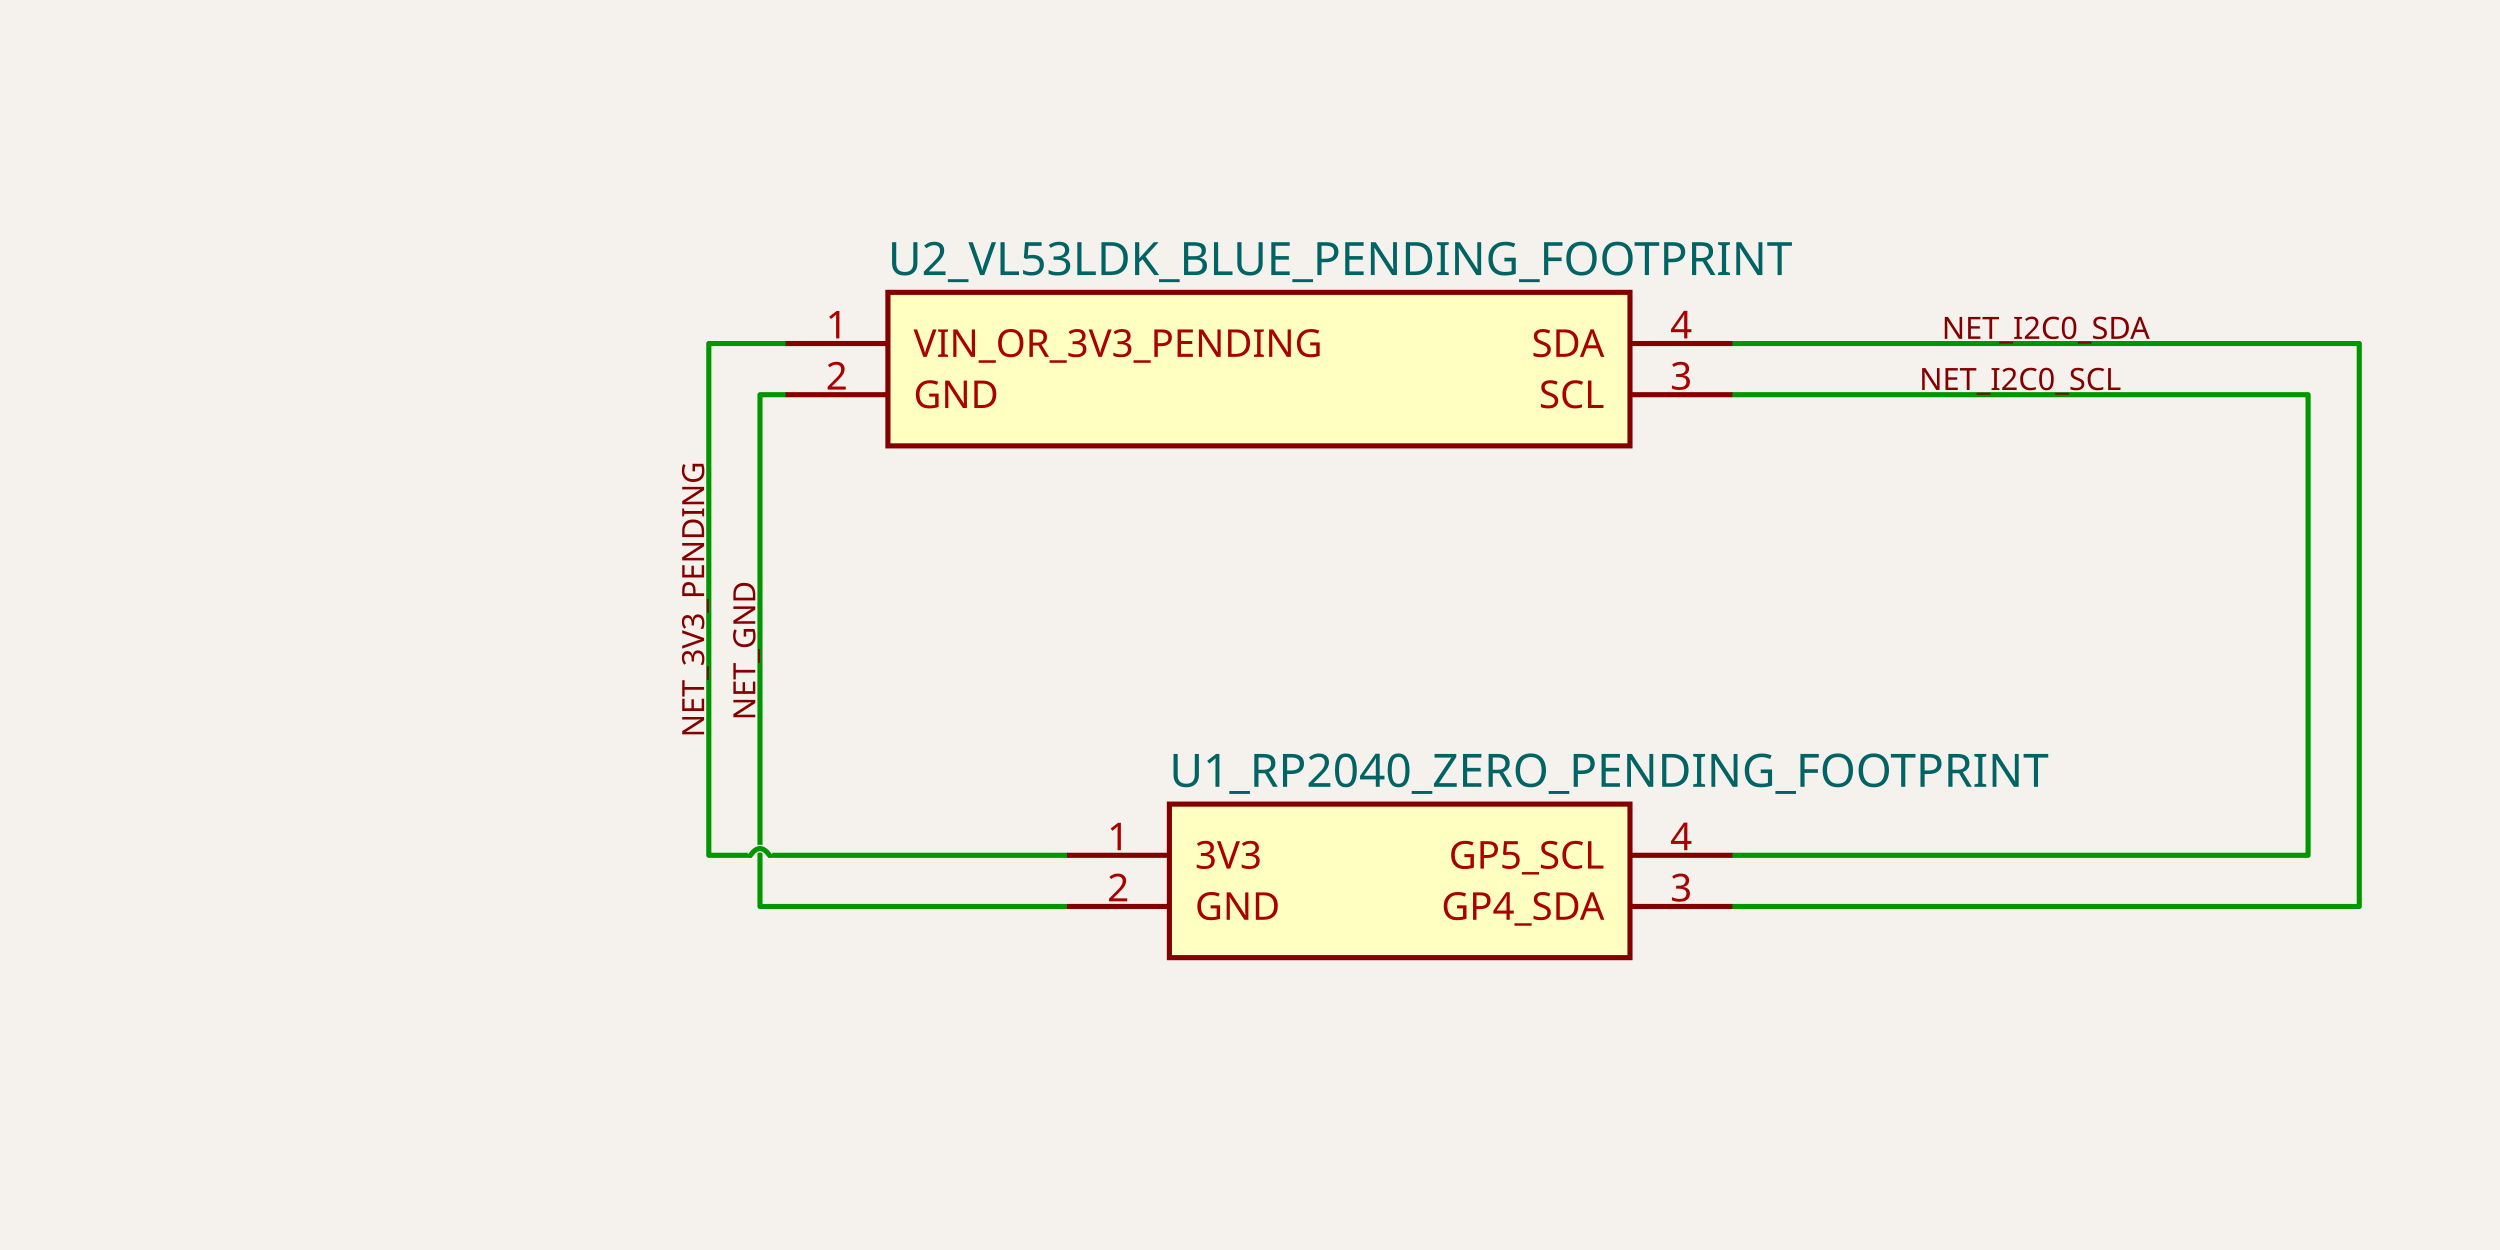
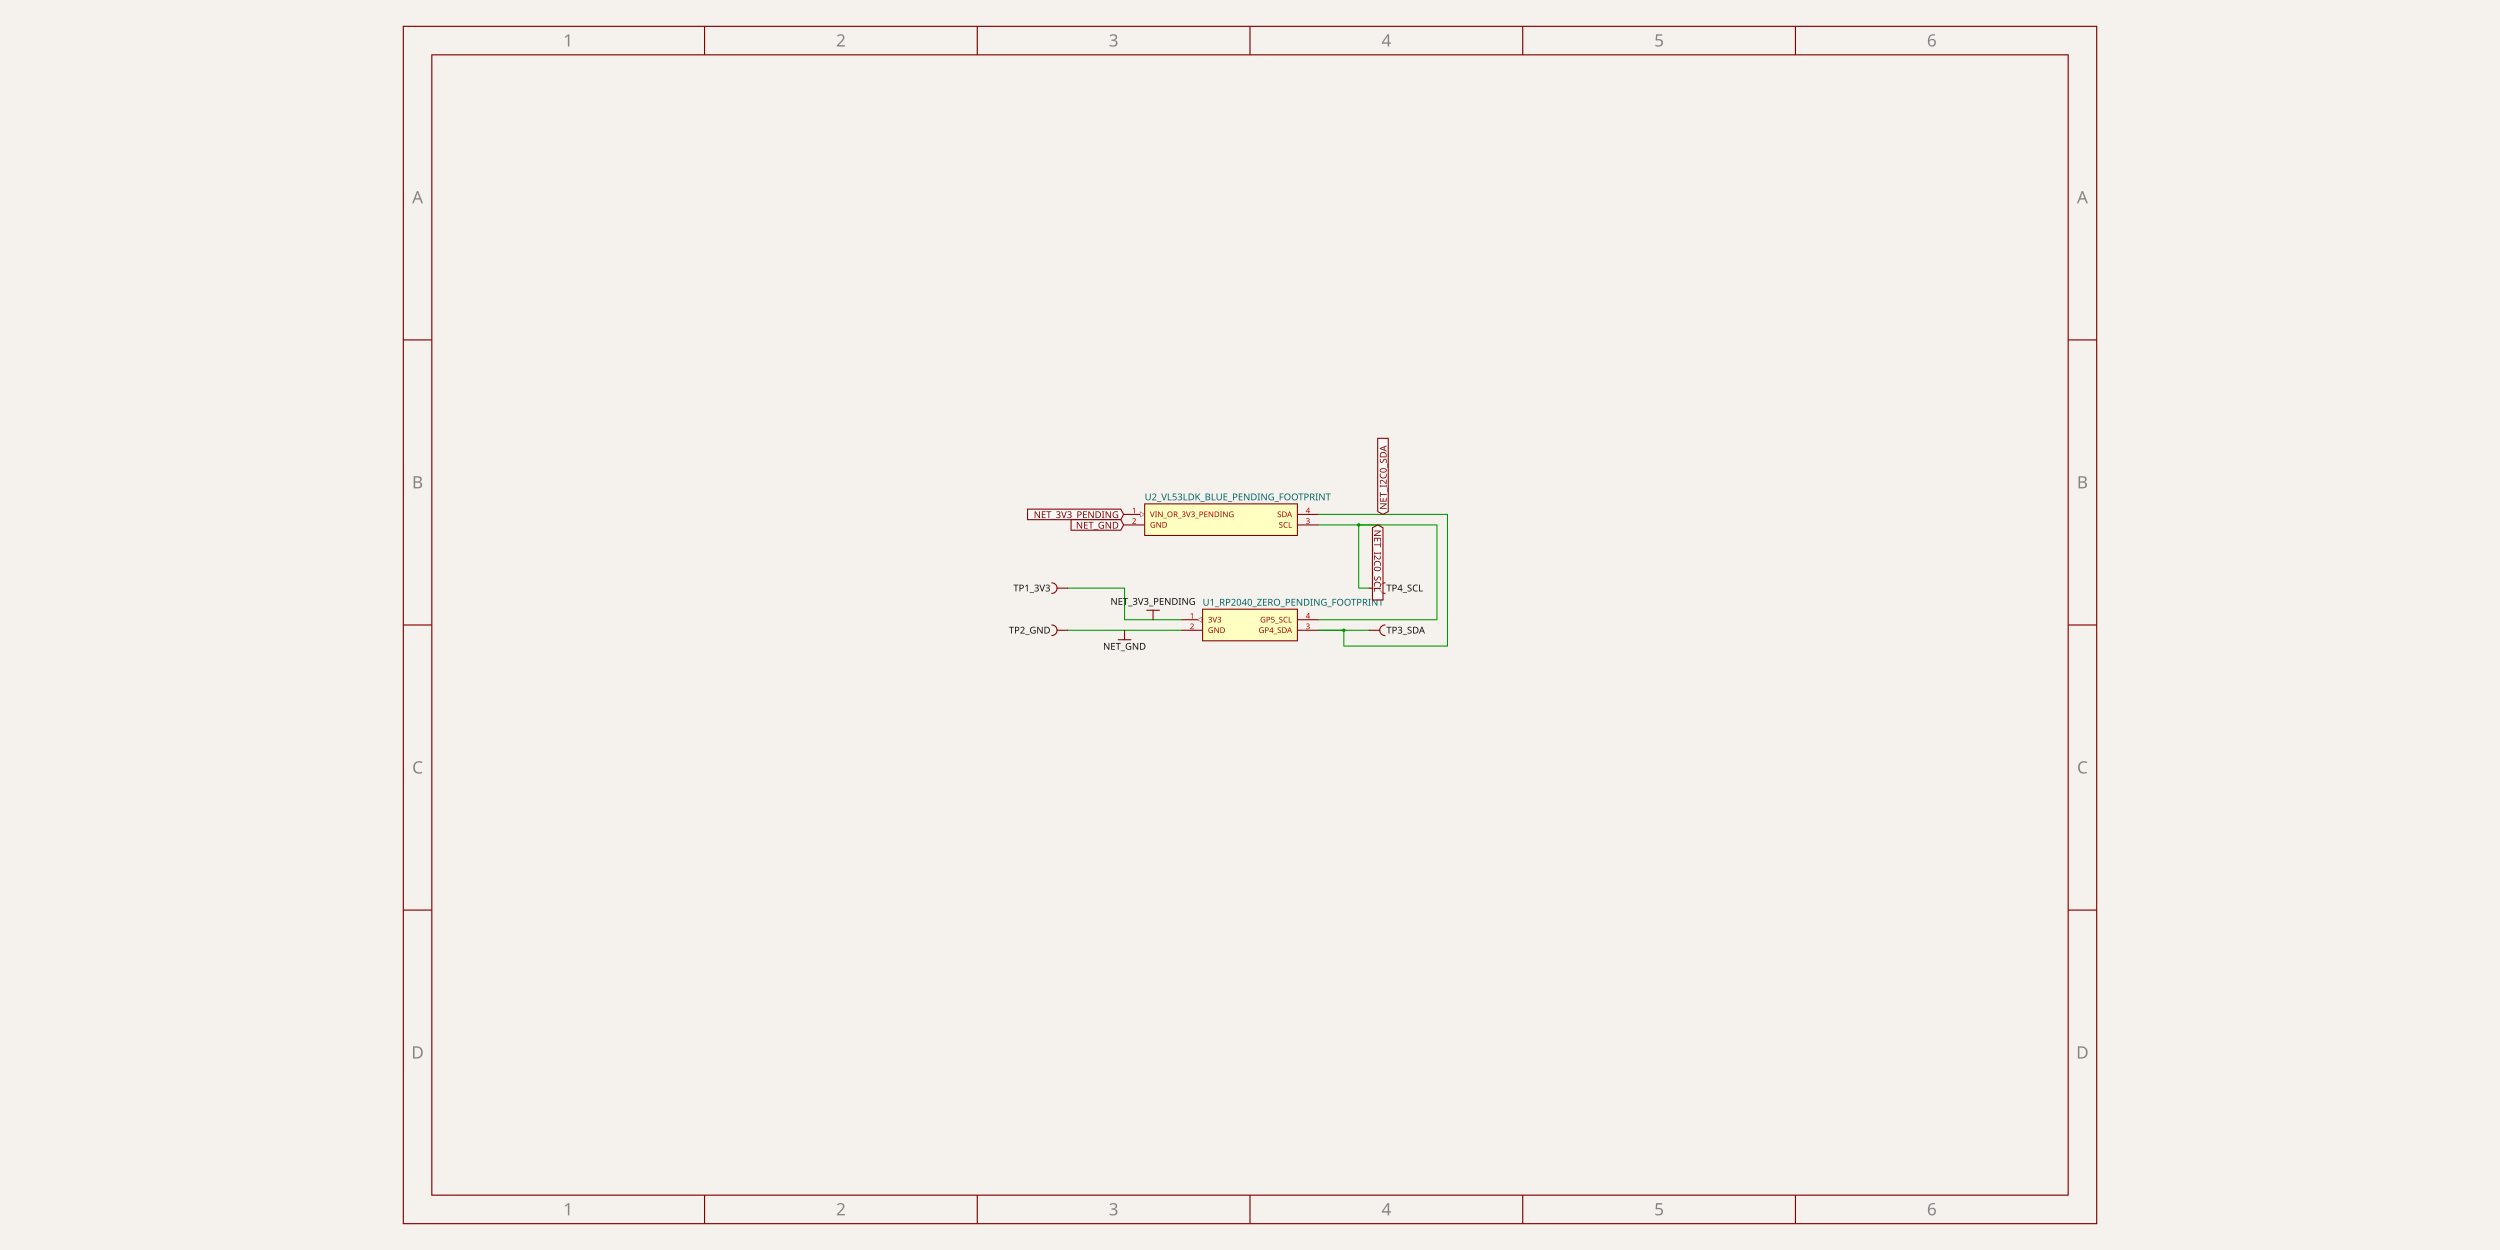
- <svg xmlns="http://www.w3.org/2000/svg" class="tscircuit-schematic" width="1200" height="600" style="background-color: rgb(245, 241, 237)" data-real-to-screen-transform="matrix(122.8249744115,0,0,-122.8249744115,671.8526100307,422.8249744115)" data-software-used-string="@tscircuit/core@0.0.1816">
+ <svg xmlns="http://www.w3.org/2000/svg" class="tscircuit-schematic" width="1200" height="600" style="background-color: rgb(245, 241, 237)" data-real-to-screen-transform="matrix(25.2778238514,0,0,-25.2778238514,600,300)" data-software-used-string="@tscircuit/core@0.0.1816">
  <style>
              .boundary { fill: rgb(245, 241, 237); }
              .schematic-boundary { fill: none; stroke: #fff; }
              .component { fill: none; stroke: rgb(132, 0, 0); }
              .chip { fill: rgb(255, 255, 194); stroke: rgb(132, 0, 0); }
              .component-pin { fill: none; stroke: rgb(132, 0, 0); }
              .text { font-family: sans-serif; fill: rgb(0, 150, 0); }
              .pin-number { fill: rgb(169, 0, 0); }
              .port-label { fill: rgb(0, 100, 100); }
              .component-name { fill: rgb(0, 100, 100); }
              
            </style>
  <rect class="boundary" x="0" y="0" width="1200" height="600" />
-   <g class="trace sch-trace" data-layer="base" data-circuit-json-type="schematic_trace" data-schematic-trace-id="schematic_trace_0" data-subcircuit-connectivity-map-key="E003-Carrier_connectivity_net0">
-     <path d="M 512.18 410.542 L 369.396 410.542M 360.184 410.542 L 340.225 410.542 L 340.225 164.893 L 377.073 164.893" class="trace-invisible-hover-outline sch-trace-hitbox" stroke="rgb(0, 150, 0)" fill="none" stroke-width="19.652px" stroke-linecap="round" opacity="0" stroke-linejoin="round" />
-     <path class="sch-trace-path" d="M 512.18 410.542 L 369.396 410.542M 360.184 410.542 L 340.225 410.542 L 340.225 164.893 L 377.073 164.893" stroke="rgb(0, 150, 0)" fill="none" stroke-width="2.456px" stroke-linecap="round" stroke-linejoin="round" />
-   </g>
-   <g class="trace sch-trace" data-layer="base" data-circuit-json-type="schematic_trace" data-schematic-trace-id="schematic_trace_1" data-subcircuit-connectivity-map-key="E003-Carrier_connectivity_net1">
-     <path d="M 512.18 435.107 L 364.79 435.107 L 364.79 189.458 L 377.073 189.458" class="trace-invisible-hover-outline sch-trace-hitbox" stroke="rgb(0, 150, 0)" fill="none" stroke-width="19.652px" stroke-linecap="round" opacity="0" stroke-linejoin="round" />
-     <path class="sch-trace-path" d="M 512.18 435.107 L 364.79 435.107 L 364.79 189.458 L 377.073 189.458" stroke="rgb(0, 150, 0)" fill="none" stroke-width="2.456px" stroke-linecap="round" stroke-linejoin="round" />
-   </g>
-   <g class="trace sch-trace" data-layer="base" data-circuit-json-type="schematic_trace" data-schematic-trace-id="schematic_trace_2" data-subcircuit-connectivity-map-key="E003-Carrier_connectivity_net2">
-     <path d="M 831.525 435.107 L 1132.446 435.107 L 1132.446 164.893 L 831.525 164.893" class="trace-invisible-hover-outline sch-trace-hitbox" stroke="rgb(0, 150, 0)" fill="none" stroke-width="19.652px" stroke-linecap="round" opacity="0" stroke-linejoin="round" />
-     <path class="sch-trace-path" d="M 831.525 435.107 L 1132.446 435.107 L 1132.446 164.893 L 831.525 164.893" stroke="rgb(0, 150, 0)" fill="none" stroke-width="2.456px" stroke-linecap="round" stroke-linejoin="round" />
-   </g>
-   <g class="trace sch-trace" data-layer="base" data-circuit-json-type="schematic_trace" data-schematic-trace-id="schematic_trace_3" data-subcircuit-connectivity-map-key="E003-Carrier_connectivity_net3">
-     <path d="M 831.525 410.542 L 1107.881 410.542 L 1107.881 189.458 L 831.525 189.458" class="trace-invisible-hover-outline sch-trace-hitbox" stroke="rgb(0, 150, 0)" fill="none" stroke-width="19.652px" stroke-linecap="round" opacity="0" stroke-linejoin="round" />
-     <path class="sch-trace-path" d="M 831.525 410.542 L 1107.881 410.542 L 1107.881 189.458 L 831.525 189.458" stroke="rgb(0, 150, 0)" fill="none" stroke-width="2.456px" stroke-linecap="round" stroke-linejoin="round" />
-   </g>
-   <g class="trace-overlays sch-trace-overlays" data-layer="overlay" data-circuit-json-type="schematic_trace" data-schematic-trace-id="schematic_trace_0" data-subcircuit-connectivity-map-key="E003-Carrier_connectivity_net0">
-     <path class="trace-crossing-outline sch-trace-crossing-outline" d="M 369.396 410.542 Q 364.79 404.094 360.184 410.542" stroke="rgb(245, 241, 237)" fill="none" stroke-width="3.685px" stroke-linecap="butt" />
-     <path class="sch-trace-crossing-path" d="M 369.396 410.542 Q 364.79 404.094 360.184 410.542" stroke="rgb(0, 150, 0)" fill="none" stroke-width="2.456px" stroke-linecap="round" />
-   </g>
-   <g class="trace-overlays sch-trace-overlays" data-layer="overlay" data-circuit-json-type="schematic_trace" data-schematic-trace-id="schematic_trace_1" data-subcircuit-connectivity-map-key="E003-Carrier_connectivity_net1" />
-   <g class="trace-overlays sch-trace-overlays" data-layer="overlay" data-circuit-json-type="schematic_trace" data-schematic-trace-id="schematic_trace_2" data-subcircuit-connectivity-map-key="E003-Carrier_connectivity_net2" />
-   <g class="trace-overlays sch-trace-overlays" data-layer="overlay" data-circuit-json-type="schematic_trace" data-schematic-trace-id="schematic_trace_3" data-subcircuit-connectivity-map-key="E003-Carrier_connectivity_net3" />
-   <g class="sch-component" data-circuit-json-type="schematic_component" data-schematic-component-id="schematic_component_0">
-     <rect class="component chip sch-component-body" x="561.31" y="385.977" width="221.085" height="73.695" stroke-width="2.456px" fill="rgb(255, 255, 194)" stroke="rgb(132, 0, 0)" />
-     <rect class="component-overlay sch-component-overlay" x="561.31" y="385.977" width="221.085" height="73.695" fill="transparent" />
-     <text class="sch-text" x="561.31" y="475.64" fill="#006464" text-anchor="start" dominant-baseline="middle" font-family="sans-serif" font-size="22.108px" transform="rotate(0, 561.3101, 475.6397)" />
-     <text class="sch-text" x="561.31" y="370.01" fill="#006464" text-anchor="start" dominant-baseline="middle" font-family="sans-serif" font-size="22.108px" transform="rotate(0, 561.3101, 370.0102)">U1_RP2040_ZERO_PENDING_FOOTPRINT</text>
-     <line class="component-pin sch-component-pin sch-port-line" x1="561.31" y1="410.542" x2="512.18" y2="410.542" stroke-width="2.456px" />
+   <g class="schematic-sheet" data-circuit-json-type="schematic_sheet" data-schematic-sheet-id="schematic_sheet_0">
+     <rect class="sch-rect" x="193.589" y="12.639" width="812.821" height="574.722" fill="none" stroke="rgb(132, 0, 0)" stroke-width="0.547" data-schematic-rect-id="schematic_sheet_0_outer" />
+     <rect class="sch-rect" x="207.273" y="26.323" width="785.454" height="547.354" fill="none" stroke="rgb(132, 0, 0)" stroke-width="0.547" data-schematic-rect-id="schematic_sheet_0_inner" />
+     <line class="sch-line" x1="338.182" y1="12.639" x2="338.182" y2="26.323" stroke="rgb(132, 0, 0)" stroke-width="0.547" data-schematic-line-id="schematic_sheet_0_top_column_1" />
+     <line class="sch-line" x1="338.182" y1="587.361" x2="338.182" y2="573.677" stroke="rgb(132, 0, 0)" stroke-width="0.547" data-schematic-line-id="schematic_sheet_0_bottom_column_1" />
+     <line class="sch-line" x1="469.091" y1="12.639" x2="469.091" y2="26.323" stroke="rgb(132, 0, 0)" stroke-width="0.547" data-schematic-line-id="schematic_sheet_0_top_column_2" />
+     <line class="sch-line" x1="469.091" y1="587.361" x2="469.091" y2="573.677" stroke="rgb(132, 0, 0)" stroke-width="0.547" data-schematic-line-id="schematic_sheet_0_bottom_column_2" />
+     <line class="sch-line" x1="600" y1="12.639" x2="600" y2="26.323" stroke="rgb(132, 0, 0)" stroke-width="0.547" data-schematic-line-id="schematic_sheet_0_top_column_3" />
+     <line class="sch-line" x1="600" y1="587.361" x2="600" y2="573.677" stroke="rgb(132, 0, 0)" stroke-width="0.547" data-schematic-line-id="schematic_sheet_0_bottom_column_3" />
+     <line class="sch-line" x1="730.909" y1="12.639" x2="730.909" y2="26.323" stroke="rgb(132, 0, 0)" stroke-width="0.547" data-schematic-line-id="schematic_sheet_0_top_column_4" />
+     <line class="sch-line" x1="730.909" y1="587.361" x2="730.909" y2="573.677" stroke="rgb(132, 0, 0)" stroke-width="0.547" data-schematic-line-id="schematic_sheet_0_bottom_column_4" />
+     <line class="sch-line" x1="861.818" y1="12.639" x2="861.818" y2="26.323" stroke="rgb(132, 0, 0)" stroke-width="0.547" data-schematic-line-id="schematic_sheet_0_top_column_5" />
+     <line class="sch-line" x1="861.818" y1="587.361" x2="861.818" y2="573.677" stroke="rgb(132, 0, 0)" stroke-width="0.547" data-schematic-line-id="schematic_sheet_0_bottom_column_5" />
+     <line class="sch-line" x1="193.589" y1="436.839" x2="207.273" y2="436.839" stroke="rgb(132, 0, 0)" stroke-width="0.547" data-schematic-line-id="schematic_sheet_0_left_row_1" />
+     <line class="sch-line" x1="1006.411" y1="436.839" x2="992.727" y2="436.839" stroke="rgb(132, 0, 0)" stroke-width="0.547" data-schematic-line-id="schematic_sheet_0_right_row_1" />
+     <line class="sch-line" x1="193.589" y1="300" x2="207.273" y2="300" stroke="rgb(132, 0, 0)" stroke-width="0.547" data-schematic-line-id="schematic_sheet_0_left_row_2" />
+     <line class="sch-line" x1="1006.411" y1="300" x2="992.727" y2="300" stroke="rgb(132, 0, 0)" stroke-width="0.547" data-schematic-line-id="schematic_sheet_0_right_row_2" />
+     <line class="sch-line" x1="193.589" y1="163.161" x2="207.273" y2="163.161" stroke="rgb(132, 0, 0)" stroke-width="0.547" data-schematic-line-id="schematic_sheet_0_left_row_3" />
+     <line class="sch-line" x1="1006.411" y1="163.161" x2="992.727" y2="163.161" stroke="rgb(132, 0, 0)" stroke-width="0.547" data-schematic-line-id="schematic_sheet_0_right_row_3" />
+     <text class="sch-text" x="272.728" y="19.481" fill="rgb(132, 132, 132)" text-anchor="middle" dominant-baseline="middle" font-family="sans-serif" font-size="8.21px" transform="rotate(0, 272.7276, 19.48084)">1</text>
+     <text class="sch-text" x="272.728" y="580.519" fill="rgb(132, 132, 132)" text-anchor="middle" dominant-baseline="middle" font-family="sans-serif" font-size="8.21px" transform="rotate(0, 272.7276, 580.5192)">1</text>
+     <text class="sch-text" x="403.637" y="19.481" fill="rgb(132, 132, 132)" text-anchor="middle" dominant-baseline="middle" font-family="sans-serif" font-size="8.21px" transform="rotate(0, 403.6366, 19.48084)">2</text>
+     <text class="sch-text" x="403.637" y="580.519" fill="rgb(132, 132, 132)" text-anchor="middle" dominant-baseline="middle" font-family="sans-serif" font-size="8.21px" transform="rotate(0, 403.6366, 580.5192)">2</text>
+     <text class="sch-text" x="534.546" y="19.481" fill="rgb(132, 132, 132)" text-anchor="middle" dominant-baseline="middle" font-family="sans-serif" font-size="8.21px" transform="rotate(0, 534.5455, 19.48084)">3</text>
+     <text class="sch-text" x="534.546" y="580.519" fill="rgb(132, 132, 132)" text-anchor="middle" dominant-baseline="middle" font-family="sans-serif" font-size="8.21px" transform="rotate(0, 534.5455, 580.5192)">3</text>
+     <text class="sch-text" x="665.454" y="19.481" fill="rgb(132, 132, 132)" text-anchor="middle" dominant-baseline="middle" font-family="sans-serif" font-size="8.21px" transform="rotate(0, 665.4545, 19.48084)">4</text>
+     <text class="sch-text" x="665.454" y="580.519" fill="rgb(132, 132, 132)" text-anchor="middle" dominant-baseline="middle" font-family="sans-serif" font-size="8.21px" transform="rotate(0, 665.4545, 580.5192)">4</text>
+     <text class="sch-text" x="796.363" y="19.481" fill="rgb(132, 132, 132)" text-anchor="middle" dominant-baseline="middle" font-family="sans-serif" font-size="8.21px" transform="rotate(0, 796.3634, 19.48084)">5</text>
+     <text class="sch-text" x="796.363" y="580.519" fill="rgb(132, 132, 132)" text-anchor="middle" dominant-baseline="middle" font-family="sans-serif" font-size="8.21px" transform="rotate(0, 796.3634, 580.5192)">5</text>
+     <text class="sch-text" x="927.272" y="19.481" fill="rgb(132, 132, 132)" text-anchor="middle" dominant-baseline="middle" font-family="sans-serif" font-size="8.21px" transform="rotate(0, 927.2724, 19.48084)">6</text>
+     <text class="sch-text" x="927.272" y="580.519" fill="rgb(132, 132, 132)" text-anchor="middle" dominant-baseline="middle" font-family="sans-serif" font-size="8.21px" transform="rotate(0, 927.2724, 580.5192)">6</text>
+     <text class="sch-text" x="200.431" y="94.742" fill="rgb(132, 132, 132)" text-anchor="middle" dominant-baseline="middle" font-family="sans-serif" font-size="8.21px" transform="rotate(0, 200.4312, 94.74208)">A</text>
+     <text class="sch-text" x="999.569" y="94.742" fill="rgb(132, 132, 132)" text-anchor="middle" dominant-baseline="middle" font-family="sans-serif" font-size="8.21px" transform="rotate(0, 999.5688, 94.74208)">A</text>
+     <text class="sch-text" x="200.431" y="231.581" fill="rgb(132, 132, 132)" text-anchor="middle" dominant-baseline="middle" font-family="sans-serif" font-size="8.21px" transform="rotate(0, 200.4312, 231.5807)">B</text>
+     <text class="sch-text" x="999.569" y="231.581" fill="rgb(132, 132, 132)" text-anchor="middle" dominant-baseline="middle" font-family="sans-serif" font-size="8.21px" transform="rotate(0, 999.5688, 231.5807)">B</text>
+     <text class="sch-text" x="200.431" y="368.419" fill="rgb(132, 132, 132)" text-anchor="middle" dominant-baseline="middle" font-family="sans-serif" font-size="8.21px" transform="rotate(0, 200.4312, 368.4193)">C</text>
+     <text class="sch-text" x="999.569" y="368.419" fill="rgb(132, 132, 132)" text-anchor="middle" dominant-baseline="middle" font-family="sans-serif" font-size="8.21px" transform="rotate(0, 999.5688, 368.4193)">C</text>
+     <text class="sch-text" x="200.431" y="505.258" fill="rgb(132, 132, 132)" text-anchor="middle" dominant-baseline="middle" font-family="sans-serif" font-size="8.21px" transform="rotate(0, 200.4312, 505.2579)">D</text>
+     <text class="sch-text" x="999.569" y="505.258" fill="rgb(132, 132, 132)" text-anchor="middle" dominant-baseline="middle" font-family="sans-serif" font-size="8.21px" transform="rotate(0, 999.5688, 505.2579)">D</text>
+   </g>
+   <g class="trace sch-trace" data-layer="base" data-circuit-json-type="schematic_trace" data-schematic-trace-id="schematic_trace_0" data-subcircuit-connectivity-map-key="E003_CARRIER_VARIANT_A_PROVISIONAL_connectivity_net1">
+     <path d="M 512.444 302.528 L 567.139 302.528" class="trace-invisible-hover-outline sch-trace-hitbox" stroke="rgb(0, 150, 0)" fill="none" stroke-width="4.044px" stroke-linecap="round" opacity="0" stroke-linejoin="round" />
+     <path class="sch-trace-path" d="M 512.444 302.528 L 567.139 302.528" stroke="rgb(0, 150, 0)" fill="none" stroke-width="0.506px" stroke-linecap="round" stroke-linejoin="round" />
+   </g>
+   <g class="trace sch-trace" data-layer="base" data-circuit-json-type="schematic_trace" data-schematic-trace-id="schematic_trace_1" data-subcircuit-connectivity-map-key="E003_CARRIER_VARIANT_A_PROVISIONAL_connectivity_net2">
+     <path d="M 632.861 302.528 L 657.223 302.528" class="trace-invisible-hover-outline sch-trace-hitbox" stroke="rgb(0, 150, 0)" fill="none" stroke-width="4.044px" stroke-linecap="round" opacity="0" stroke-linejoin="round" />
+     <path class="sch-trace-path" d="M 632.861 302.528 L 657.223 302.528" stroke="rgb(0, 150, 0)" fill="none" stroke-width="0.506px" stroke-linecap="round" stroke-linejoin="round" />
+   </g>
+   <g class="trace sch-trace" data-layer="base" data-circuit-json-type="schematic_trace" data-schematic-trace-id="schematic_trace_2" data-subcircuit-connectivity-map-key="E003_CARRIER_VARIANT_A_PROVISIONAL_connectivity_net2">
+     <path d="M 632.861 246.917 L 694.792 246.917 L 694.792 310.111 L 645.042 310.111 L 645.042 302.528 L 632.861 302.528" class="trace-invisible-hover-outline sch-trace-hitbox" stroke="rgb(0, 150, 0)" fill="none" stroke-width="4.044px" stroke-linecap="round" opacity="0" stroke-linejoin="round" />
+     <path class="sch-trace-path" d="M 632.861 246.917 L 694.792 246.917 L 694.792 310.111 L 645.042 310.111 L 645.042 302.528 L 632.861 302.528" stroke="rgb(0, 150, 0)" fill="none" stroke-width="0.506px" stroke-linecap="round" stroke-linejoin="round" />
+   </g>
+   <g class="trace sch-trace" data-layer="base" data-circuit-json-type="schematic_trace" data-schematic-trace-id="schematic_trace_3" data-subcircuit-connectivity-map-key="E003_CARRIER_VARIANT_A_PROVISIONAL_connectivity_net3">
+     <path d="M 632.861 251.972 L 689.736 251.972 L 689.736 297.472 L 632.861 297.472" class="trace-invisible-hover-outline sch-trace-hitbox" stroke="rgb(0, 150, 0)" fill="none" stroke-width="4.044px" stroke-linecap="round" opacity="0" stroke-linejoin="round" />
+     <path class="sch-trace-path" d="M 632.861 251.972 L 689.736 251.972 L 689.736 297.472 L 632.861 297.472" stroke="rgb(0, 150, 0)" fill="none" stroke-width="0.506px" stroke-linecap="round" stroke-linejoin="round" />
+   </g>
+   <g class="trace sch-trace" data-layer="base" data-circuit-json-type="schematic_trace" data-schematic-trace-id="schematic_trace_4" data-subcircuit-connectivity-map-key="E003_CARRIER_VARIANT_A_PROVISIONAL_connectivity_net0">
+     <path d="M 567.139 297.472 L 539.791 297.472 L 539.791 282.306 L 512.444 282.306" class="trace-invisible-hover-outline sch-trace-hitbox" stroke="rgb(0, 150, 0)" fill="none" stroke-width="4.044px" stroke-linecap="round" opacity="0" stroke-linejoin="round" />
+     <path class="sch-trace-path" d="M 567.139 297.472 L 539.791 297.472 L 539.791 282.306 L 512.444 282.306" stroke="rgb(0, 150, 0)" fill="none" stroke-width="0.506px" stroke-linecap="round" stroke-linejoin="round" />
+   </g>
+   <g class="trace sch-trace" data-layer="base" data-circuit-json-type="schematic_trace" data-schematic-trace-id="schematic_trace_5" data-subcircuit-connectivity-map-key="E003_CARRIER_VARIANT_A_PROVISIONAL_connectivity_net3">
+     <path d="M 657.223 282.306 L 652.167 282.306 L 652.167 251.972 L 662.563 251.972" class="trace-invisible-hover-outline sch-trace-hitbox" stroke="rgb(0, 150, 0)" fill="none" stroke-width="4.044px" stroke-linecap="round" opacity="0" stroke-linejoin="round" />
+     <path class="sch-trace-path" d="M 657.223 282.306 L 652.167 282.306 L 652.167 251.972 L 662.563 251.972" stroke="rgb(0, 150, 0)" fill="none" stroke-width="0.506px" stroke-linecap="round" stroke-linejoin="round" />
+   </g>
+   <g class="trace-overlays sch-trace-overlays" data-layer="overlay" data-circuit-json-type="schematic_trace" data-schematic-trace-id="schematic_trace_0" data-subcircuit-connectivity-map-key="E003_CARRIER_VARIANT_A_PROVISIONAL_connectivity_net1" />
+   <g class="trace-overlays sch-trace-overlays" data-layer="overlay" data-circuit-json-type="schematic_trace" data-schematic-trace-id="schematic_trace_1" data-subcircuit-connectivity-map-key="E003_CARRIER_VARIANT_A_PROVISIONAL_connectivity_net2">
+     <circle cx="645.042" cy="302.528" r="0.758" class="trace-junction sch-trace-junction" fill="rgb(0, 150, 0)" />
+   </g>
+   <g class="trace-overlays sch-trace-overlays" data-layer="overlay" data-circuit-json-type="schematic_trace" data-schematic-trace-id="schematic_trace_2" data-subcircuit-connectivity-map-key="E003_CARRIER_VARIANT_A_PROVISIONAL_connectivity_net2">
+     <circle cx="645.042" cy="302.528" r="0.758" class="trace-junction sch-trace-junction" fill="rgb(0, 150, 0)" />
+   </g>
+   <g class="trace-overlays sch-trace-overlays" data-layer="overlay" data-circuit-json-type="schematic_trace" data-schematic-trace-id="schematic_trace_3" data-subcircuit-connectivity-map-key="E003_CARRIER_VARIANT_A_PROVISIONAL_connectivity_net3">
+     <circle cx="652.167" cy="251.972" r="0.758" class="trace-junction sch-trace-junction" fill="rgb(0, 150, 0)" />
+   </g>
+   <g class="trace-overlays sch-trace-overlays" data-layer="overlay" data-circuit-json-type="schematic_trace" data-schematic-trace-id="schematic_trace_4" data-subcircuit-connectivity-map-key="E003_CARRIER_VARIANT_A_PROVISIONAL_connectivity_net0" />
+   <g class="trace-overlays sch-trace-overlays" data-layer="overlay" data-circuit-json-type="schematic_trace" data-schematic-trace-id="schematic_trace_5" data-subcircuit-connectivity-map-key="E003_CARRIER_VARIANT_A_PROVISIONAL_connectivity_net3">
+     <circle cx="652.167" cy="251.972" r="0.758" class="trace-junction sch-trace-junction" fill="rgb(0, 150, 0)" />
+   </g>
+   <g class="sch-component" data-circuit-json-type="schematic_component" data-schematic-component-id="schematic_component_0" data-schematic-sheet-id="schematic_sheet_0">
+     <rect class="component chip sch-component-body" x="577.25" y="292.417" width="45.5" height="15.167" stroke-width="0.506px" fill="rgb(255, 255, 194)" stroke="rgb(132, 0, 0)" />
+     <rect class="component-overlay sch-component-overlay" x="577.25" y="292.417" width="45.5" height="15.167" fill="transparent" />
+     <text class="sch-text" x="577.25" y="310.869" fill="#006464" text-anchor="start" dominant-baseline="middle" font-family="sans-serif" font-size="4.55px" transform="rotate(0, 577.25, 310.8695)" />
+     <text class="sch-text" x="577.25" y="289.131" fill="#006464" text-anchor="start" dominant-baseline="middle" font-family="sans-serif" font-size="4.55px" transform="rotate(0, 577.25, 289.1305)">U1_RP2040_ZERO_PENDING_FOOTPRINT</text>
+     <line class="component-pin sch-component-pin sch-port-line" x1="577.25" y1="297.472" x2="567.139" y2="297.472" stroke-width="0.506px" />
    <g class="sch-port" data-schematic-port-id="source_port_0">
-       <rect x="509.724" y="408.086" width="4.913" height="4.913" opacity="0" />
-     </g>
-     <text class="pin-number sch-pin-number" x="536.745" y="408.086" style="font-family: sans-serif;" fill="rgb(169, 0, 0)" text-anchor="middle" dominant-baseline="auto" font-size="18.424px" transform="">1</text>
-     <text class="pin-number sch-pin-label" x="573.593" y="410.542" style="font-family: sans-serif;" fill="rgb(169, 0, 0)" text-anchor="start" dominant-baseline="middle" font-size="18.424px" transform="">3V3</text>
-     <line class="component-pin sch-component-pin sch-port-line" x1="561.31" y1="435.107" x2="512.18" y2="435.107" stroke-width="2.456px" />
+       <rect x="566.633" y="296.967" width="1.011" height="1.011" opacity="0" />
+     </g>
+     <polygon points="574.722,297.472 576.911,296.208 576.911,298.736" fill="white" stroke="rgb(132, 0, 0)" stroke-width="0.169px" />
+     <text class="pin-number sch-pin-number" x="572.194" y="296.967" style="font-family: sans-serif;" fill="rgb(169, 0, 0)" text-anchor="middle" dominant-baseline="auto" font-size="3.792px" transform="">1</text>
+     <text class="pin-number sch-pin-label" x="579.778" y="297.472" style="font-family: sans-serif;" fill="rgb(169, 0, 0)" text-anchor="start" dominant-baseline="middle" font-size="3.792px" transform="">3V3</text>
+     <line class="component-pin sch-component-pin sch-port-line" x1="577.25" y1="302.528" x2="567.139" y2="302.528" stroke-width="0.506px" />
    <g class="sch-port" data-schematic-port-id="source_port_1">
-       <rect x="509.724" y="432.651" width="4.913" height="4.913" opacity="0" />
-     </g>
-     <text class="pin-number sch-pin-number" x="536.745" y="432.651" style="font-family: sans-serif;" fill="rgb(169, 0, 0)" text-anchor="middle" dominant-baseline="auto" font-size="18.424px" transform="">2</text>
-     <text class="pin-number sch-pin-label" x="573.593" y="435.107" style="font-family: sans-serif;" fill="rgb(169, 0, 0)" text-anchor="start" dominant-baseline="middle" font-size="18.424px" transform="">GND</text>
-     <line class="component-pin sch-component-pin sch-port-line" x1="782.395" y1="435.107" x2="831.525" y2="435.107" stroke-width="2.456px" />
+       <rect x="566.633" y="302.022" width="1.011" height="1.011" opacity="0" />
+     </g>
+     <text class="pin-number sch-pin-number" x="572.194" y="302.022" style="font-family: sans-serif;" fill="rgb(169, 0, 0)" text-anchor="middle" dominant-baseline="auto" font-size="3.792px" transform="">2</text>
+     <text class="pin-number sch-pin-label" x="579.778" y="302.528" style="font-family: sans-serif;" fill="rgb(169, 0, 0)" text-anchor="start" dominant-baseline="middle" font-size="3.792px" transform="">GND</text>
+     <line class="component-pin sch-component-pin sch-port-line" x1="622.75" y1="302.528" x2="632.861" y2="302.528" stroke-width="0.506px" />
    <g class="sch-port" data-schematic-port-id="source_port_2">
-       <rect x="829.069" y="432.651" width="4.913" height="4.913" opacity="0" />
-     </g>
-     <text class="pin-number sch-pin-number" x="806.96" y="432.651" style="font-family: sans-serif;" fill="rgb(169, 0, 0)" text-anchor="middle" dominant-baseline="auto" font-size="18.424px" transform="">3</text>
-     <text class="pin-number sch-pin-label" x="770.113" y="435.107" style="font-family: sans-serif;" fill="rgb(169, 0, 0)" text-anchor="end" dominant-baseline="middle" font-size="18.424px" transform="">GP4_SDA</text>
-     <line class="component-pin sch-component-pin sch-port-line" x1="782.395" y1="410.542" x2="831.525" y2="410.542" stroke-width="2.456px" />
+       <rect x="632.356" y="302.022" width="1.011" height="1.011" opacity="0" />
+     </g>
+     <text class="pin-number sch-pin-number" x="627.806" y="302.022" style="font-family: sans-serif;" fill="rgb(169, 0, 0)" text-anchor="middle" dominant-baseline="auto" font-size="3.792px" transform="">3</text>
+     <text class="pin-number sch-pin-label" x="620.222" y="302.528" style="font-family: sans-serif;" fill="rgb(169, 0, 0)" text-anchor="end" dominant-baseline="middle" font-size="3.792px" transform="">GP4_SDA</text>
+     <line class="component-pin sch-component-pin sch-port-line" x1="622.75" y1="297.472" x2="632.861" y2="297.472" stroke-width="0.506px" />
    <g class="sch-port" data-schematic-port-id="source_port_3">
-       <rect x="829.069" y="408.086" width="4.913" height="4.913" opacity="0" />
-     </g>
-     <text class="pin-number sch-pin-number" x="806.96" y="408.086" style="font-family: sans-serif;" fill="rgb(169, 0, 0)" text-anchor="middle" dominant-baseline="auto" font-size="18.424px" transform="">4</text>
-     <text class="pin-number sch-pin-label" x="770.113" y="410.542" style="font-family: sans-serif;" fill="rgb(169, 0, 0)" text-anchor="end" dominant-baseline="middle" font-size="18.424px" transform="">GP5_SCL</text>
-   </g>
-   <g class="sch-component" data-circuit-json-type="schematic_component" data-schematic-component-id="schematic_component_1">
-     <rect class="component chip sch-component-body" x="426.203" y="140.328" width="356.192" height="73.695" stroke-width="2.456px" fill="rgb(255, 255, 194)" stroke="rgb(132, 0, 0)" />
-     <rect class="component-overlay sch-component-overlay" x="426.203" y="140.328" width="356.192" height="73.695" fill="transparent" />
-     <text class="sch-text" x="426.203" y="229.99" fill="#006464" text-anchor="start" dominant-baseline="middle" font-family="sans-serif" font-size="22.108px" transform="rotate(0, 426.2027, 229.9898)" />
-     <text class="sch-text" x="426.203" y="124.36" fill="#006464" text-anchor="start" dominant-baseline="middle" font-family="sans-serif" font-size="22.108px" transform="rotate(0, 426.2027, 124.3603)">U2_VL53LDK_BLUE_PENDING_FOOTPRINT</text>
-     <line class="component-pin sch-component-pin sch-port-line" x1="426.203" y1="164.893" x2="377.073" y2="164.893" stroke-width="2.456px" />
+       <rect x="632.356" y="296.967" width="1.011" height="1.011" opacity="0" />
+     </g>
+     <text class="pin-number sch-pin-number" x="627.806" y="296.967" style="font-family: sans-serif;" fill="rgb(169, 0, 0)" text-anchor="middle" dominant-baseline="auto" font-size="3.792px" transform="">4</text>
+     <text class="pin-number sch-pin-label" x="620.222" y="297.472" style="font-family: sans-serif;" fill="rgb(169, 0, 0)" text-anchor="end" dominant-baseline="middle" font-size="3.792px" transform="">GP5_SCL</text>
+   </g>
+   <g class="sch-component" data-circuit-json-type="schematic_component" data-schematic-component-id="schematic_component_1" data-schematic-sheet-id="schematic_sheet_0">
+     <rect class="component chip sch-component-body" x="549.444" y="241.861" width="73.306" height="15.167" stroke-width="0.506px" fill="rgb(255, 255, 194)" stroke="rgb(132, 0, 0)" />
+     <rect class="component-overlay sch-component-overlay" x="549.444" y="241.861" width="73.306" height="15.167" fill="transparent" />
+     <text class="sch-text" x="549.444" y="260.314" fill="#006464" text-anchor="start" dominant-baseline="middle" font-family="sans-serif" font-size="4.55px" transform="rotate(0, 549.4444, 260.3138)" />
+     <text class="sch-text" x="549.444" y="238.575" fill="#006464" text-anchor="start" dominant-baseline="middle" font-family="sans-serif" font-size="4.55px" transform="rotate(0, 549.4444, 238.5749)">U2_VL53LDK_BLUE_PENDING_FOOTPRINT</text>
+     <line class="component-pin sch-component-pin sch-port-line" x1="549.444" y1="246.917" x2="539.333" y2="246.917" stroke-width="0.506px" />
    <g class="sch-port" data-schematic-port-id="source_port_4">
-       <rect x="374.616" y="162.436" width="4.913" height="4.913" opacity="0" />
-     </g>
-     <text class="pin-number sch-pin-number" x="401.638" y="162.436" style="font-family: sans-serif;" fill="rgb(169, 0, 0)" text-anchor="middle" dominant-baseline="auto" font-size="18.424px" transform="">1</text>
-     <text class="pin-number sch-pin-label" x="438.485" y="164.893" style="font-family: sans-serif;" fill="rgb(169, 0, 0)" text-anchor="start" dominant-baseline="middle" font-size="18.424px" transform="">VIN_OR_3V3_PENDING</text>
-     <line class="component-pin sch-component-pin sch-port-line" x1="426.203" y1="189.458" x2="377.073" y2="189.458" stroke-width="2.456px" />
+       <rect x="538.828" y="246.411" width="1.011" height="1.011" opacity="0" />
+     </g>
+     <polygon points="549.444,246.917 547.255,248.18 547.255,245.653" fill="white" stroke="rgb(132, 0, 0)" stroke-width="0.169px" />
+     <text class="pin-number sch-pin-number" x="544.389" y="246.411" style="font-family: sans-serif;" fill="rgb(169, 0, 0)" text-anchor="middle" dominant-baseline="auto" font-size="3.792px" transform="">1</text>
+     <text class="pin-number sch-pin-label" x="551.972" y="246.917" style="font-family: sans-serif;" fill="rgb(169, 0, 0)" text-anchor="start" dominant-baseline="middle" font-size="3.792px" transform="">VIN_OR_3V3_PENDING</text>
+     <line class="component-pin sch-component-pin sch-port-line" x1="549.444" y1="251.972" x2="539.333" y2="251.972" stroke-width="0.506px" />
    <g class="sch-port" data-schematic-port-id="source_port_5">
-       <rect x="374.616" y="187.001" width="4.913" height="4.913" opacity="0" />
-     </g>
-     <text class="pin-number sch-pin-number" x="401.638" y="187.001" style="font-family: sans-serif;" fill="rgb(169, 0, 0)" text-anchor="middle" dominant-baseline="auto" font-size="18.424px" transform="">2</text>
-     <text class="pin-number sch-pin-label" x="438.485" y="189.458" style="font-family: sans-serif;" fill="rgb(169, 0, 0)" text-anchor="start" dominant-baseline="middle" font-size="18.424px" transform="">GND</text>
-     <line class="component-pin sch-component-pin sch-port-line" x1="782.395" y1="189.458" x2="831.525" y2="189.458" stroke-width="2.456px" />
+       <rect x="538.828" y="251.467" width="1.011" height="1.011" opacity="0" />
+     </g>
+     <text class="pin-number sch-pin-number" x="544.389" y="251.467" style="font-family: sans-serif;" fill="rgb(169, 0, 0)" text-anchor="middle" dominant-baseline="auto" font-size="3.792px" transform="">2</text>
+     <text class="pin-number sch-pin-label" x="551.972" y="251.972" style="font-family: sans-serif;" fill="rgb(169, 0, 0)" text-anchor="start" dominant-baseline="middle" font-size="3.792px" transform="">GND</text>
+     <line class="component-pin sch-component-pin sch-port-line" x1="622.75" y1="251.972" x2="632.861" y2="251.972" stroke-width="0.506px" />
    <g class="sch-port" data-schematic-port-id="source_port_6">
-       <rect x="829.069" y="187.001" width="4.913" height="4.913" opacity="0" />
-     </g>
-     <text class="pin-number sch-pin-number" x="806.96" y="187.001" style="font-family: sans-serif;" fill="rgb(169, 0, 0)" text-anchor="middle" dominant-baseline="auto" font-size="18.424px" transform="">3</text>
-     <text class="pin-number sch-pin-label" x="770.113" y="189.458" style="font-family: sans-serif;" fill="rgb(169, 0, 0)" text-anchor="end" dominant-baseline="middle" font-size="18.424px" transform="">SCL</text>
-     <line class="component-pin sch-component-pin sch-port-line" x1="782.395" y1="164.893" x2="831.525" y2="164.893" stroke-width="2.456px" />
+       <rect x="632.356" y="251.467" width="1.011" height="1.011" opacity="0" />
+     </g>
+     <text class="pin-number sch-pin-number" x="627.806" y="251.467" style="font-family: sans-serif;" fill="rgb(169, 0, 0)" text-anchor="middle" dominant-baseline="auto" font-size="3.792px" transform="">3</text>
+     <text class="pin-number sch-pin-label" x="620.222" y="251.972" style="font-family: sans-serif;" fill="rgb(169, 0, 0)" text-anchor="end" dominant-baseline="middle" font-size="3.792px" transform="">SCL</text>
+     <line class="component-pin sch-component-pin sch-port-line" x1="622.75" y1="246.917" x2="632.861" y2="246.917" stroke-width="0.506px" />
    <g class="sch-port" data-schematic-port-id="source_port_7">
-       <rect x="829.069" y="162.436" width="4.913" height="4.913" opacity="0" />
-     </g>
-     <text class="pin-number sch-pin-number" x="806.96" y="162.436" style="font-family: sans-serif;" fill="rgb(169, 0, 0)" text-anchor="middle" dominant-baseline="auto" font-size="18.424px" transform="">4</text>
-     <text class="pin-number sch-pin-label" x="770.113" y="164.893" style="font-family: sans-serif;" fill="rgb(169, 0, 0)" text-anchor="end" dominant-baseline="middle" font-size="18.424px" transform="">SDA</text>
-   </g>
-   <g class="schematic-port-hover sch-port-hover" data-schematic-port-id="source_port_0">
-     <circle cx="512.18" cy="410.542" r="4.913" fill="red" opacity="0" />
-   </g>
-   <g class="schematic-port-hover sch-port-hover" data-schematic-port-id="source_port_1">
-     <circle cx="512.18" cy="435.107" r="4.913" fill="red" opacity="0" />
-   </g>
-   <g class="schematic-port-hover sch-port-hover" data-schematic-port-id="source_port_2">
-     <circle cx="831.525" cy="435.107" r="4.913" fill="red" opacity="0" />
-   </g>
-   <g class="schematic-port-hover sch-port-hover" data-schematic-port-id="source_port_3">
-     <circle cx="831.525" cy="410.542" r="4.913" fill="red" opacity="0" />
-   </g>
-   <g class="schematic-port-hover sch-port-hover" data-schematic-port-id="source_port_4">
-     <circle cx="377.073" cy="164.893" r="4.913" fill="red" opacity="0" />
-   </g>
-   <g class="schematic-port-hover sch-port-hover" data-schematic-port-id="source_port_5">
-     <circle cx="377.073" cy="189.458" r="4.913" fill="red" opacity="0" />
-   </g>
-   <g class="schematic-port-hover sch-port-hover" data-schematic-port-id="source_port_6">
-     <circle cx="831.525" cy="189.458" r="4.913" fill="red" opacity="0" />
-   </g>
-   <g class="schematic-port-hover sch-port-hover" data-schematic-port-id="source_port_7">
-     <circle cx="831.525" cy="164.893" r="4.913" fill="red" opacity="0" />
-   </g>
-   <text class="sch-text" x="332.856" y="287.718" fill="rgb(132, 0, 0)" text-anchor="middle" dominant-baseline="middle" font-family="sans-serif" font-size="14.739px" transform="rotate(-90, 332.8557, 287.7175)">NET_3V3_PENDING</text>
-   <text class="sch-text" x="357.421" y="312.282" fill="rgb(132, 0, 0)" text-anchor="middle" dominant-baseline="middle" font-family="sans-serif" font-size="14.739px" transform="rotate(-90, 357.4207, 312.2825)">NET_GND</text>
-   <text class="sch-text" x="981.986" y="157.523" fill="rgb(132, 0, 0)" text-anchor="middle" dominant-baseline="middle" font-family="sans-serif" font-size="14.739px" transform="rotate(0, 981.9857, 157.523)">NET_I2C0_SDA</text>
-   <text class="sch-text" x="969.703" y="182.088" fill="rgb(132, 0, 0)" text-anchor="middle" dominant-baseline="middle" font-family="sans-serif" font-size="14.739px" transform="rotate(0, 969.7032, 182.088)">NET_I2C0_SCL</text>
+       <rect x="632.356" y="246.411" width="1.011" height="1.011" opacity="0" />
+     </g>
+     <text class="pin-number sch-pin-number" x="627.806" y="246.411" style="font-family: sans-serif;" fill="rgb(169, 0, 0)" text-anchor="middle" dominant-baseline="auto" font-size="3.792px" transform="">4</text>
+     <text class="pin-number sch-pin-label" x="620.222" y="246.917" style="font-family: sans-serif;" fill="rgb(169, 0, 0)" text-anchor="end" dominant-baseline="middle" font-size="3.792px" transform="">SDA</text>
+   </g>
+   <g class="sch-component" data-circuit-json-type="schematic_component" data-schematic-component-id="schematic_component_2" data-schematic-sheet-id="schematic_sheet_0">
+     <rect class="component-overlay sch-component-overlay" x="504.861" y="279.778" width="7.583" height="5.056" fill="transparent" />
+     <path class="sch-component-symbol-path" d="M 512.444 282.306 L 507.388 282.306" stroke="rgb(132, 0, 0)" fill="none" stroke-width="0.506px" stroke-linecap="round" />
+     <path class="sch-component-symbol-path" d="M 504.861 284.833 L 505.116 284.82 L 505.369 284.782 L 505.617 284.717 L 505.857 284.628 L 506.087 284.516 L 506.305 284.38 L 506.507 284.223 L 506.693 284.047 L 506.859 283.853 L 507.006 283.643 L 507.13 283.419 L 507.231 283.183 L 507.308 282.939 L 507.359 282.688 L 507.385 282.434 L 507.385 282.177 L 507.359 281.923 L 507.308 281.672 L 507.231 281.428 L 507.13 281.192 L 507.006 280.968 L 506.859 280.758 L 506.693 280.564 L 506.507 280.388 L 506.305 280.231 L 506.087 280.095 L 505.857 279.983 L 505.617 279.894 L 505.369 279.829 L 505.116 279.791 L 504.861 279.778" stroke="rgb(132, 0, 0)" fill="none" stroke-width="0.506px" stroke-linecap="round" />
+     <text class="sch-component-name sch-component-text" x="504.229" y="282.306" stroke="rgb(245, 241, 237)" stroke-width="0.506px" paint-order="stroke" fill="rgb(15, 15, 15)" font-family="sans-serif" text-anchor="end" dominant-baseline="middle" font-size="4.55px">TP1_3V3</text>
+   </g>
+   <g class="sch-component" data-circuit-json-type="schematic_component" data-schematic-component-id="schematic_component_3" data-schematic-sheet-id="schematic_sheet_0">
+     <rect class="component-overlay sch-component-overlay" x="504.861" y="300" width="7.583" height="5.056" fill="transparent" />
+     <path class="sch-component-symbol-path" d="M 512.444 302.528 L 507.388 302.528" stroke="rgb(132, 0, 0)" fill="none" stroke-width="0.506px" stroke-linecap="round" />
+     <path class="sch-component-symbol-path" d="M 504.861 305.056 L 505.116 305.043 L 505.369 305.004 L 505.617 304.94 L 505.857 304.851 L 506.087 304.738 L 506.305 304.602 L 506.507 304.446 L 506.693 304.269 L 506.859 304.075 L 507.006 303.865 L 507.13 303.641 L 507.231 303.406 L 507.308 303.161 L 507.359 302.911 L 507.385 302.656 L 507.385 302.4 L 507.359 302.145 L 507.308 301.894 L 507.231 301.65 L 507.13 301.415 L 507.006 301.191 L 506.859 300.981 L 506.693 300.786 L 506.507 300.61 L 506.305 300.453 L 506.087 300.318 L 505.857 300.205 L 505.617 300.116 L 505.369 300.052 L 505.116 300.013 L 504.861 300" stroke="rgb(132, 0, 0)" fill="none" stroke-width="0.506px" stroke-linecap="round" />
+     <text class="sch-component-name sch-component-text" x="504.229" y="302.528" stroke="rgb(245, 241, 237)" stroke-width="0.506px" paint-order="stroke" fill="rgb(15, 15, 15)" font-family="sans-serif" text-anchor="end" dominant-baseline="middle" font-size="4.55px">TP2_GND</text>
+   </g>
+   <g class="sch-component" data-circuit-json-type="schematic_component" data-schematic-component-id="schematic_component_4" data-schematic-sheet-id="schematic_sheet_0">
+     <rect class="component-overlay sch-component-overlay" x="657.223" y="300" width="7.583" height="5.056" fill="transparent" />
+     <path class="sch-component-symbol-path" d="M 657.223 302.528 L 662.278 302.528" stroke="rgb(132, 0, 0)" fill="none" stroke-width="0.506px" stroke-linecap="round" />
+     <path class="sch-component-symbol-path" d="M 664.806 300 L 664.55 300.013 L 664.297 300.052 L 664.049 300.116 L 663.809 300.205 L 663.579 300.318 L 663.362 300.453 L 663.159 300.61 L 662.974 300.786 L 662.807 300.981 L 662.661 301.191 L 662.537 301.415 L 662.436 301.65 L 662.359 301.894 L 662.307 302.145 L 662.281 302.4 L 662.281 302.656 L 662.307 302.911 L 662.359 303.161 L 662.436 303.406 L 662.537 303.641 L 662.661 303.865 L 662.807 304.075 L 662.974 304.269 L 663.159 304.446 L 663.362 304.602 L 663.579 304.738 L 663.809 304.851 L 664.049 304.94 L 664.297 305.004 L 664.55 305.043 L 664.806 305.056" stroke="rgb(132, 0, 0)" fill="none" stroke-width="0.506px" stroke-linecap="round" />
+     <text class="sch-component-name sch-component-text" x="665.438" y="302.528" stroke="rgb(245, 241, 237)" stroke-width="0.506px" paint-order="stroke" fill="rgb(15, 15, 15)" font-family="sans-serif" text-anchor="start" dominant-baseline="middle" font-size="4.55px">TP3_SDA</text>
+   </g>
+   <g class="sch-component" data-circuit-json-type="schematic_component" data-schematic-component-id="schematic_component_5" data-schematic-sheet-id="schematic_sheet_0">
+     <rect class="component-overlay sch-component-overlay" x="657.223" y="279.778" width="7.583" height="5.056" fill="transparent" />
+     <path class="sch-component-symbol-path" d="M 657.223 282.306 L 662.278 282.306" stroke="rgb(132, 0, 0)" fill="none" stroke-width="0.506px" stroke-linecap="round" />
+     <path class="sch-component-symbol-path" d="M 664.806 279.778 L 664.55 279.791 L 664.297 279.829 L 664.049 279.894 L 663.809 279.983 L 663.579 280.095 L 663.362 280.231 L 663.159 280.388 L 662.974 280.564 L 662.807 280.758 L 662.661 280.968 L 662.537 281.192 L 662.436 281.428 L 662.359 281.672 L 662.307 281.923 L 662.281 282.177 L 662.281 282.434 L 662.307 282.688 L 662.359 282.939 L 662.436 283.183 L 662.537 283.419 L 662.661 283.643 L 662.807 283.853 L 662.974 284.047 L 663.159 284.223 L 663.362 284.38 L 663.579 284.516 L 663.809 284.628 L 664.049 284.717 L 664.297 284.782 L 664.55 284.82 L 664.806 284.833" stroke="rgb(132, 0, 0)" fill="none" stroke-width="0.506px" stroke-linecap="round" />
+     <text class="sch-component-name sch-component-text" x="665.438" y="282.306" stroke="rgb(245, 241, 237)" stroke-width="0.506px" paint-order="stroke" fill="rgb(15, 15, 15)" font-family="sans-serif" text-anchor="start" dominant-baseline="middle" font-size="4.55px">TP4_SCL</text>
+   </g>
+   <g class="schematic-port-hover sch-port-hover" data-schematic-port-id="source_port_0" data-schematic-sheet-id="schematic_sheet_0">
+     <circle cx="567.139" cy="297.472" r="1.011" fill="red" opacity="0" />
+   </g>
+   <g class="schematic-port-hover sch-port-hover" data-schematic-port-id="source_port_1" data-schematic-sheet-id="schematic_sheet_0">
+     <circle cx="567.139" cy="302.528" r="1.011" fill="red" opacity="0" />
+   </g>
+   <g class="schematic-port-hover sch-port-hover" data-schematic-port-id="source_port_2" data-schematic-sheet-id="schematic_sheet_0">
+     <circle cx="632.861" cy="302.528" r="1.011" fill="red" opacity="0" />
+   </g>
+   <g class="schematic-port-hover sch-port-hover" data-schematic-port-id="source_port_3" data-schematic-sheet-id="schematic_sheet_0">
+     <circle cx="632.861" cy="297.472" r="1.011" fill="red" opacity="0" />
+   </g>
+   <g class="schematic-port-hover sch-port-hover" data-schematic-port-id="source_port_4" data-schematic-sheet-id="schematic_sheet_0">
+     <circle cx="539.333" cy="246.917" r="1.011" fill="red" opacity="0" />
+   </g>
+   <g class="schematic-port-hover sch-port-hover" data-schematic-port-id="source_port_5" data-schematic-sheet-id="schematic_sheet_0">
+     <circle cx="539.333" cy="251.972" r="1.011" fill="red" opacity="0" />
+   </g>
+   <g class="schematic-port-hover sch-port-hover" data-schematic-port-id="source_port_6" data-schematic-sheet-id="schematic_sheet_0">
+     <circle cx="632.861" cy="251.972" r="1.011" fill="red" opacity="0" />
+   </g>
+   <g class="schematic-port-hover sch-port-hover" data-schematic-port-id="source_port_7" data-schematic-sheet-id="schematic_sheet_0">
+     <circle cx="632.861" cy="246.917" r="1.011" fill="red" opacity="0" />
+   </g>
+   <g class="schematic-port-hover sch-port-hover" data-schematic-port-id="source_port_8" data-schematic-sheet-id="schematic_sheet_0">
+     <circle cx="512.444" cy="282.306" r="1.011" fill="red" opacity="0" />
+   </g>
+   <g class="schematic-port-hover sch-port-hover" data-schematic-port-id="source_port_9" data-schematic-sheet-id="schematic_sheet_0">
+     <circle cx="512.444" cy="302.528" r="1.011" fill="red" opacity="0" />
+   </g>
+   <g class="schematic-port-hover sch-port-hover" data-schematic-port-id="source_port_10" data-schematic-sheet-id="schematic_sheet_0">
+     <circle cx="657.223" cy="302.528" r="1.011" fill="red" opacity="0" />
+   </g>
+   <g class="schematic-port-hover sch-port-hover" data-schematic-port-id="source_port_11" data-schematic-sheet-id="schematic_sheet_0">
+     <circle cx="657.223" cy="282.306" r="1.011" fill="red" opacity="0" />
+   </g>
+   <rect class="component-overlay sch-component-overlay sch-net-label-overlay" data-circuit-json-type="schematic_net_label" data-schematic-net-label-id="schematic_net_label_0" x="550.432" y="292.922" width="6.067" height="4.55" fill="transparent" />
+   <path class="sch-net-label-symbol-path" data-circuit-json-type="schematic_net_label" data-schematic-net-label-id="schematic_net_label_0" d="M 556.498 292.922 L 550.432 292.922" stroke="rgb(132, 0, 0)" fill="none" stroke-width="0.506px" stroke-linecap="round" />
+   <path class="sch-net-label-symbol-path" data-circuit-json-type="schematic_net_label" data-schematic-net-label-id="schematic_net_label_0" d="M 553.465 292.922 L 553.465 297.472" stroke="rgb(132, 0, 0)" fill="none" stroke-width="0.506px" stroke-linecap="round" />
+   <text class="sch-net-label-symbol-text" data-circuit-json-type="schematic_net_label" data-schematic-net-label-id="schematic_net_label_0" x="553.465" y="291.658" fill="rgb(15, 15, 15)" font-family="sans-serif" text-anchor="middle" dominant-baseline="ideographic" font-size="4.55px">NET_3V3_PENDING</text>
+   <path class="net-label sch-net-label" data-circuit-json-type="schematic_net_label" data-schematic-net-label-id="schematic_net_label_1" d="     M 539.333,246.917     L 537.968,249.444     L 493.226,249.444     L 493.226,244.389     L 537.968,244.389     Z   " fill="rgba(255, 255, 255, 0.6)" stroke="rgb(132, 0, 0)" stroke-width="0.506px" />
+   <text class="net-label-text sch-net-label-text" data-circuit-json-type="schematic_net_label" data-schematic-net-label-id="schematic_net_label_1" x="537.058" y="246.917" fill="rgb(132, 0, 0)" text-anchor="end" dominant-baseline="central" font-family="sans-serif" font-variant-numeric="tabular-nums" font-size="4.55px" transform="">NET_3V3_PENDING</text>
+   <rect class="component-overlay sch-component-overlay sch-net-label-overlay" data-circuit-json-type="schematic_net_label" data-schematic-net-label-id="schematic_net_label_2" x="536.758" y="302.528" width="6.067" height="4.55" fill="transparent" />
+   <path class="sch-net-label-symbol-path" data-circuit-json-type="schematic_net_label" data-schematic-net-label-id="schematic_net_label_2" d="M 536.758 307.078 L 542.825 307.078" stroke="rgb(132, 0, 0)" fill="none" stroke-width="0.506px" stroke-linecap="round" />
+   <path class="sch-net-label-symbol-path" data-circuit-json-type="schematic_net_label" data-schematic-net-label-id="schematic_net_label_2" d="M 539.791 307.078 L 539.791 302.528" stroke="rgb(132, 0, 0)" fill="none" stroke-width="0.506px" stroke-linecap="round" />
+   <text class="sch-net-label-symbol-text" data-circuit-json-type="schematic_net_label" data-schematic-net-label-id="schematic_net_label_2" x="539.791" y="308.342" fill="rgb(15, 15, 15)" font-family="sans-serif" text-anchor="middle" dominant-baseline="hanging" font-size="4.55px">NET_GND</text>
+   <path class="net-label sch-net-label" data-circuit-json-type="schematic_net_label" data-schematic-net-label-id="schematic_net_label_3" d="     M 539.333,251.972     L 537.968,254.5     L 514.116,254.5     L 514.116,249.444     L 537.968,249.444     Z   " fill="rgba(255, 255, 255, 0.6)" stroke="rgb(132, 0, 0)" stroke-width="0.506px" />
+   <text class="net-label-text sch-net-label-text" data-circuit-json-type="schematic_net_label" data-schematic-net-label-id="schematic_net_label_3" x="537.058" y="251.972" fill="rgb(132, 0, 0)" text-anchor="end" dominant-baseline="central" font-family="sans-serif" font-variant-numeric="tabular-nums" font-size="4.55px" transform="">NET_GND</text>
+   <path class="net-label sch-net-label" data-circuit-json-type="schematic_net_label" data-schematic-net-label-id="schematic_net_label_4" d="     M 663.827,246.917     L 661.299,245.552     L 661.299,210.392     L 666.354,210.392     L 666.354,245.552     Z   " fill="rgba(255, 255, 255, 0.6)" stroke="rgb(132, 0, 0)" stroke-width="0.506px" />
+   <text class="net-label-text sch-net-label-text" data-circuit-json-type="schematic_net_label" data-schematic-net-label-id="schematic_net_label_4" x="663.827" y="244.642" fill="rgb(132, 0, 0)" text-anchor="start" dominant-baseline="central" font-family="sans-serif" font-variant-numeric="tabular-nums" font-size="4.55px" transform="rotate(-90 663.8265 244.6416)">NET_I2C0_SDA</text>
+   <path class="net-label sch-net-label" data-circuit-json-type="schematic_net_label" data-schematic-net-label-id="schematic_net_label_5" d="     M 661.299,251.972     L 663.827,253.337     L 663.827,287.991     L 658.771,287.991     L 658.771,253.337     Z   " fill="rgba(255, 255, 255, 0.6)" stroke="rgb(132, 0, 0)" stroke-width="0.506px" />
+   <text class="net-label-text sch-net-label-text" data-circuit-json-type="schematic_net_label" data-schematic-net-label-id="schematic_net_label_5" x="661.299" y="254.247" fill="rgb(132, 0, 0)" text-anchor="start" dominant-baseline="central" font-family="sans-serif" font-variant-numeric="tabular-nums" font-size="4.55px" transform="rotate(90 661.2987 254.2471)">NET_I2C0_SCL</text>
</svg>
